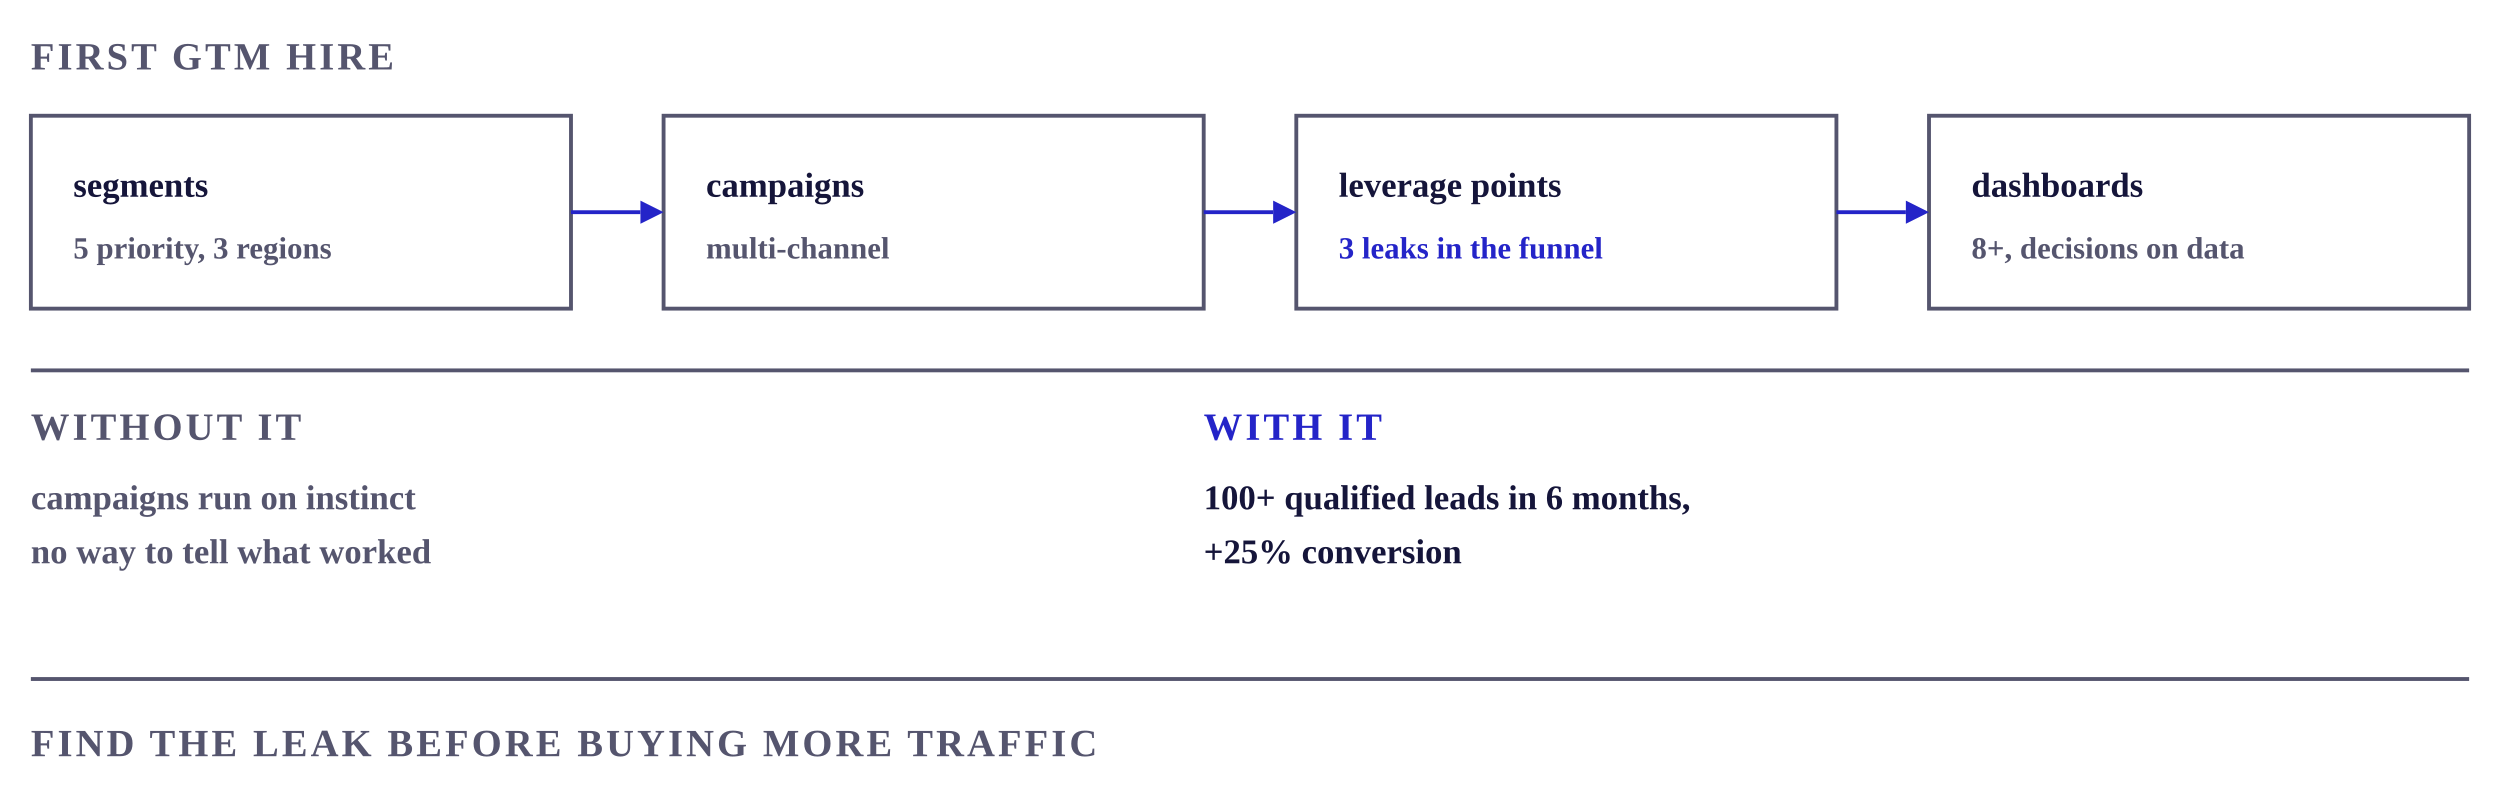
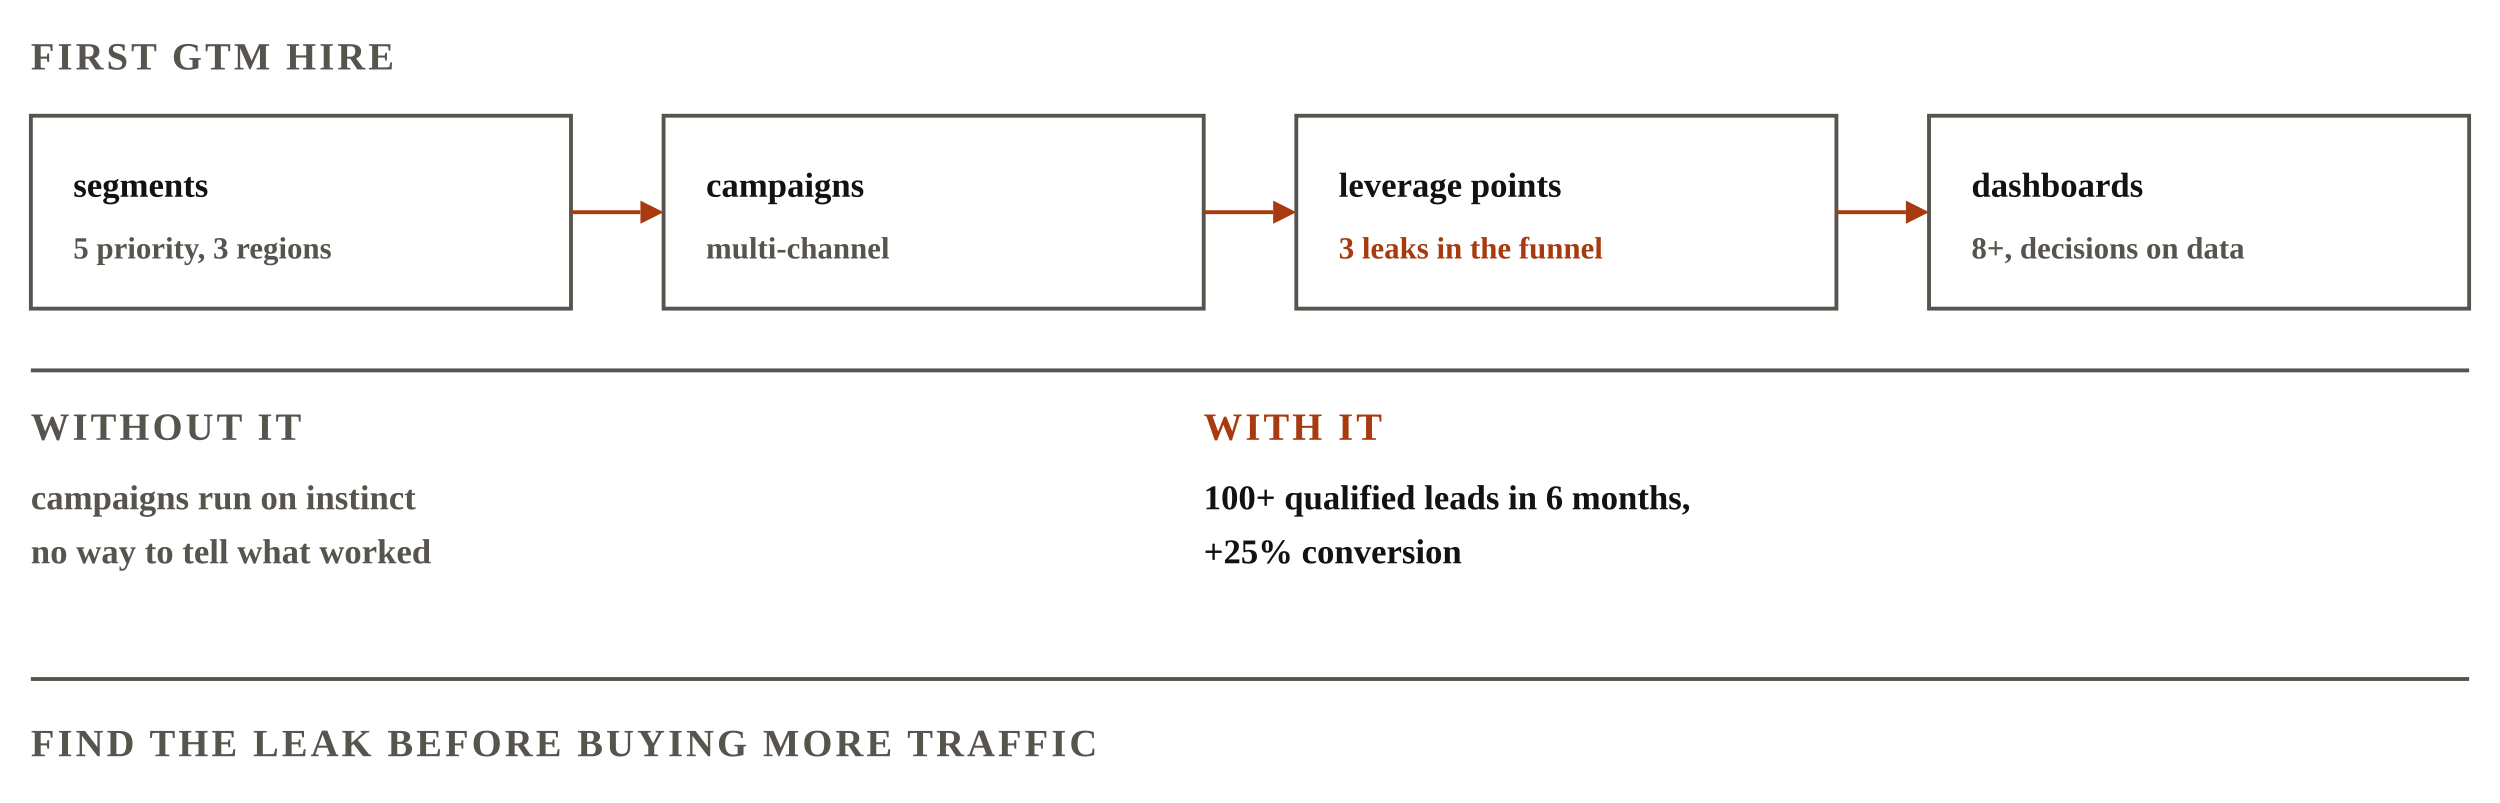
<svg xmlns="http://www.w3.org/2000/svg" viewBox="0 0 648 208" width="648" height="208" role="img" aria-label="segments then campaigns then leverage points then dashboards">
  <style>
-     .ink   { fill: #15153a; }
-     .muted { fill: #55556e; }
-     .accf  { fill: #2424c8; }
-     .acc   { stroke: #2424c8; }
-     .box   { fill: none; stroke: #55556e; stroke-width: 1; }
-     .rule  { stroke: #55556e; }
+     .ink   { fill: #121212; }
+     .muted { fill: #57544d; }
+     .accf  { fill: #a83a10; }
+     .acc   { stroke: #a83a10; }
+     .box   { fill: none; stroke: #57544d; stroke-width: 1; }
+     .rule  { stroke: #57544d; }
    text   { font-family: var(--font-sans, "Schibsted Grotesk"), system-ui, sans-serif; font-weight: 600; }
    .lbl   { font-size: 10px; letter-spacing: 0.08em; }
    .sub   { font-size: 9px; }
    .tiny  { font-size: 8px; }
  </style>
  <text class="lbl muted" x="8" y="18">FIRST GTM HIRE</text>
  <rect class="box" x="8" y="30" width="140" height="50" />
  <text class="sub ink" x="19" y="51">segments</text>
  <text class="tiny muted" x="19" y="67">5 priority, 3 regions</text>
  <rect class="box" x="172" y="30" width="140" height="50" />
  <text class="sub ink" x="183" y="51">campaigns</text>
  <text class="tiny muted" x="183" y="67">multi-channel</text>
  <rect class="box" x="336" y="30" width="140" height="50" stroke-width="1.7" />
  <text class="sub ink" x="347" y="51">leverage points</text>
  <text class="tiny accf" x="347" y="67">3 leaks in the funnel</text>
  <rect class="box" x="500" y="30" width="140" height="50" />
  <text class="sub ink" x="511" y="51">dashboards</text>
  <text class="tiny muted" x="511" y="67">8+, decisions on data</text>
  <path class="acc" d="M148 55.0 H166" stroke-width="1" />
  <path class="accf" d="M172 55.0 l-6 -3 v6 z" />
  <path class="acc" d="M312 55.0 H330" stroke-width="1" />
  <path class="accf" d="M336 55.0 l-6 -3 v6 z" />
  <path class="acc" d="M476 55.0 H494" stroke-width="1" />
  <path class="accf" d="M500 55.0 l-6 -3 v6 z" />
  <line class="rule" x1="8" y1="96" x2="640" y2="96" stroke-width="1" />
  <text class="lbl muted" x="8" y="114">WITHOUT IT</text>
  <text class="sub muted" x="8" y="132">campaigns run on instinct</text>
  <text class="sub muted" x="8" y="146">no way to tell what worked</text>
  <text class="lbl accf" x="312" y="114">WITH IT</text>
  <text class="sub ink" x="312" y="132">100+ qualified leads in 6 months,</text>
  <text class="sub ink" x="312" y="146">+25% conversion</text>
  <line class="rule" x1="8" y1="176" x2="640" y2="176" stroke-width="1" />
  <text class="lbl muted" x="8" y="196">FIND THE LEAK BEFORE BUYING MORE TRAFFIC</text>
</svg>
